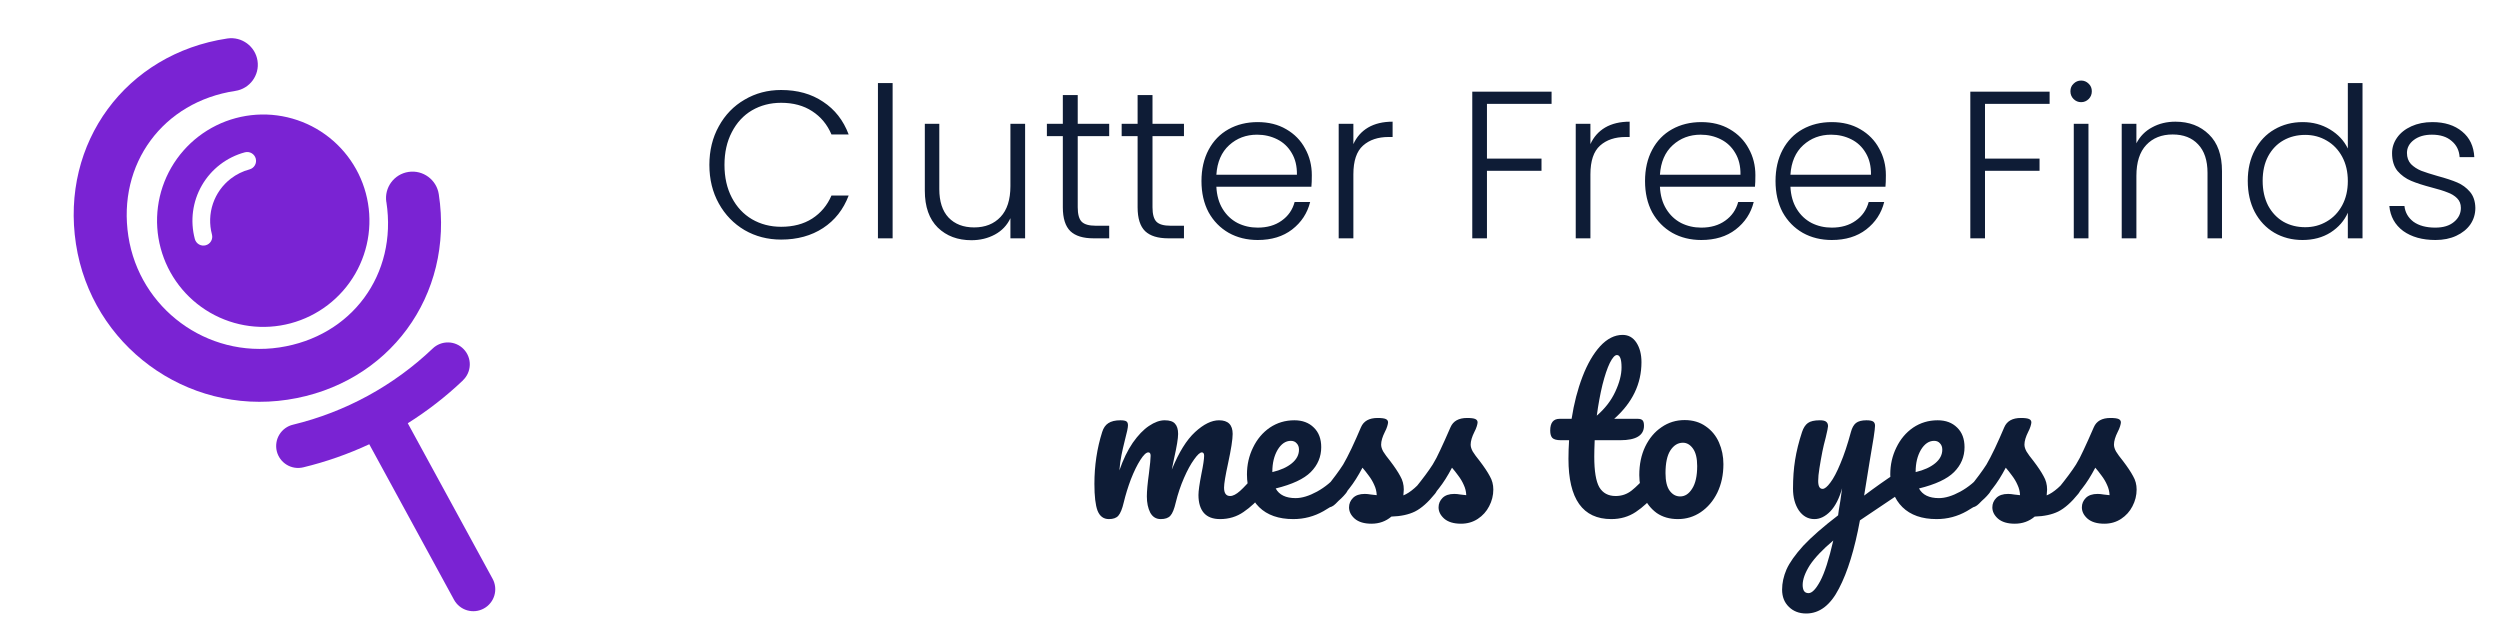
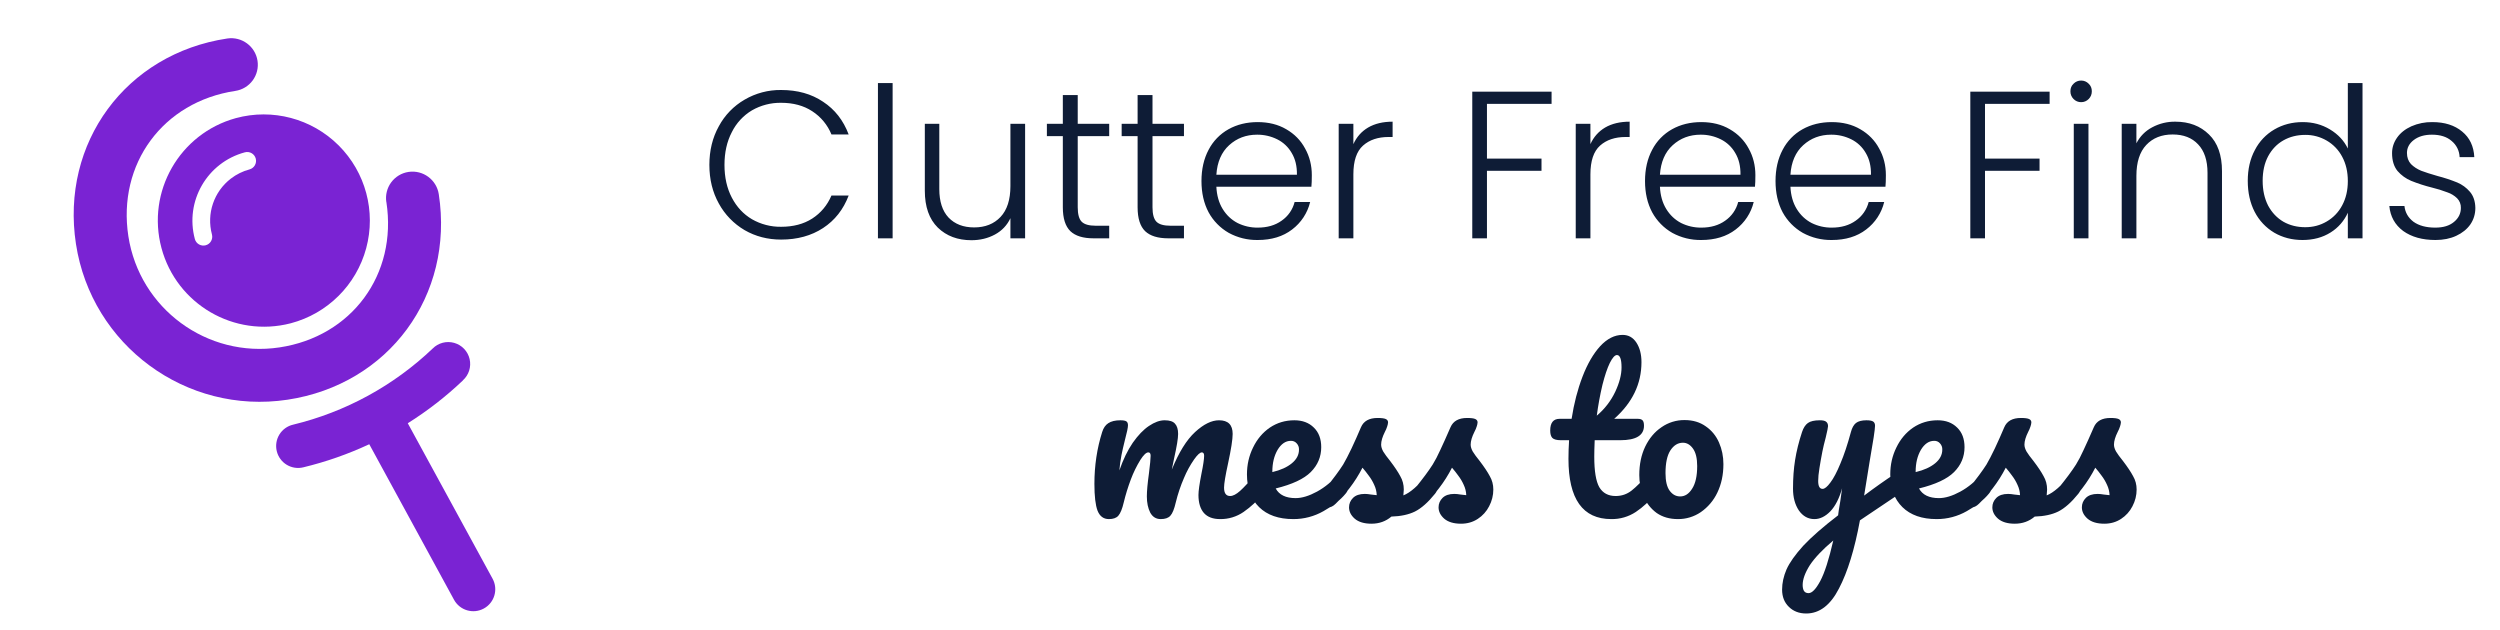
- <svg xmlns="http://www.w3.org/2000/svg" width="143" height="36" viewBox="0 0 143 36" fill="none">
-   <path d="M22.102 11.562C22.737 15.698 20.122 19.25 15.984 19.873C11.845 20.495 7.977 17.648 7.342 13.511C6.707 9.375 9.322 5.822 13.46 5.2C14.288 5.075 14.857 4.302 14.73 3.475C14.603 2.648 13.828 2.077 13 2.202C7.206 3.073 3.456 8.167 4.345 13.959C5.234 19.75 10.649 23.736 16.443 22.864C22.237 21.993 25.987 16.898 25.098 11.107C24.971 10.28 24.196 9.709 23.368 9.834C22.54 9.958 21.971 10.731 22.098 11.559L22.102 11.562Z" fill="#7A23D3" />
-   <path fill-rule="evenodd" clip-rule="evenodd" d="M16.63 18.492C17.4 18.285 18.122 17.929 18.755 17.444C19.388 16.958 19.919 16.352 20.318 15.662C20.717 14.971 20.976 14.208 21.08 13.417C21.184 12.626 21.131 11.822 20.925 11.052C20.719 10.281 20.362 9.559 19.877 8.926C19.391 8.293 18.785 7.762 18.095 7.363C17.404 6.964 16.641 6.706 15.85 6.601C15.059 6.497 14.256 6.55 13.485 6.756C11.929 7.173 10.602 8.192 9.796 9.587C8.991 10.982 8.773 12.64 9.19 14.196C9.607 15.753 10.625 17.079 12.02 17.885C13.415 18.691 15.073 18.909 16.63 18.492ZM13.208 10.214C13.525 9.971 13.886 9.793 14.271 9.69C14.401 9.656 14.511 9.571 14.579 9.454C14.646 9.338 14.664 9.2 14.629 9.07C14.594 8.941 14.509 8.83 14.393 8.763C14.277 8.696 14.139 8.678 14.009 8.712C12.972 8.99 12.087 9.669 11.55 10.599C11.013 11.529 10.867 12.635 11.145 13.672C11.18 13.802 11.265 13.913 11.381 13.98C11.498 14.047 11.636 14.065 11.765 14.03C11.895 13.996 12.006 13.911 12.073 13.794C12.14 13.678 12.158 13.54 12.123 13.41C11.968 12.83 11.988 12.217 12.181 11.648C12.374 11.079 12.732 10.58 13.208 10.214Z" fill="#7A23D3" />
-   <path fill-rule="evenodd" clip-rule="evenodd" d="M26.477 21.755C26.598 21.642 26.695 21.506 26.762 21.355C26.83 21.204 26.867 21.041 26.872 20.876C26.877 20.71 26.849 20.546 26.789 20.391C26.73 20.237 26.641 20.096 26.526 19.976C26.412 19.856 26.276 19.76 26.124 19.693C25.973 19.626 25.81 19.59 25.644 19.587C25.479 19.583 25.314 19.612 25.16 19.673C25.006 19.733 24.866 19.823 24.747 19.938C22.514 22.064 19.761 23.565 16.764 24.291C16.603 24.328 16.451 24.398 16.317 24.494C16.182 24.591 16.069 24.714 15.982 24.855C15.895 24.996 15.837 25.152 15.812 25.316C15.786 25.479 15.792 25.646 15.831 25.807C15.87 25.968 15.941 26.119 16.038 26.253C16.136 26.386 16.259 26.499 16.401 26.585C16.542 26.671 16.699 26.728 16.863 26.753C17.026 26.777 17.193 26.769 17.354 26.73C18.651 26.416 19.913 25.974 21.122 25.411L25.97 34.306C26.049 34.451 26.155 34.578 26.284 34.682C26.412 34.786 26.559 34.863 26.718 34.91C26.876 34.956 27.042 34.971 27.206 34.954C27.37 34.936 27.529 34.886 27.674 34.807C27.819 34.728 27.947 34.622 28.05 34.493C28.154 34.365 28.231 34.217 28.278 34.059C28.324 33.901 28.339 33.735 28.322 33.571C28.304 33.407 28.255 33.248 28.175 33.103L23.325 24.21C24.456 23.499 25.514 22.677 26.482 21.757" fill="#7A23D3" />
-   <path d="M63.428 29.692C63.124 29.692 62.908 29.532 62.78 29.212C62.66 28.892 62.6 28.38 62.6 27.676C62.6 26.636 62.748 25.648 63.044 24.712C63.116 24.48 63.232 24.312 63.392 24.208C63.56 24.096 63.792 24.04 64.088 24.04C64.248 24.04 64.36 24.06 64.424 24.1C64.488 24.14 64.52 24.216 64.52 24.328C64.52 24.456 64.46 24.744 64.34 25.192C64.26 25.512 64.196 25.792 64.148 26.032C64.1 26.264 64.06 26.556 64.028 26.908C64.244 26.284 64.5 25.756 64.796 25.324C65.1 24.892 65.408 24.572 65.72 24.364C66.04 24.148 66.34 24.04 66.62 24.04C66.9 24.04 67.096 24.104 67.208 24.232C67.328 24.36 67.388 24.556 67.388 24.82C67.388 25.076 67.312 25.54 67.16 26.212C67.096 26.5 67.052 26.716 67.028 26.86C67.428 25.876 67.872 25.16 68.36 24.712C68.848 24.264 69.304 24.04 69.728 24.04C70.248 24.04 70.508 24.3 70.508 24.82C70.508 25.132 70.42 25.696 70.244 26.512C70.092 27.208 70.016 27.668 70.016 27.892C70.016 28.212 70.132 28.372 70.364 28.372C70.524 28.372 70.712 28.276 70.928 28.084C71.152 27.884 71.448 27.564 71.816 27.124C71.912 27.012 72.02 26.956 72.14 26.956C72.244 26.956 72.324 27.004 72.38 27.1C72.444 27.196 72.476 27.328 72.476 27.496C72.476 27.816 72.4 28.064 72.248 28.24C71.904 28.664 71.532 29.012 71.132 29.284C70.74 29.556 70.292 29.692 69.788 29.692C69.38 29.692 69.072 29.576 68.864 29.344C68.656 29.104 68.552 28.76 68.552 28.312C68.552 28.088 68.608 27.688 68.72 27.112C68.824 26.608 68.876 26.26 68.876 26.068C68.876 25.94 68.832 25.876 68.744 25.876C68.64 25.876 68.492 26.012 68.3 26.284C68.108 26.548 67.916 26.9 67.724 27.34C67.532 27.78 67.376 28.244 67.256 28.732C67.168 29.116 67.064 29.372 66.944 29.5C66.832 29.628 66.648 29.692 66.392 29.692C66.128 29.692 65.928 29.568 65.792 29.32C65.664 29.064 65.6 28.756 65.6 28.396C65.6 28.092 65.64 27.652 65.72 27.076C65.784 26.564 65.816 26.228 65.816 26.068C65.816 25.94 65.772 25.876 65.684 25.876C65.564 25.876 65.412 26.02 65.228 26.308C65.044 26.596 64.864 26.964 64.688 27.412C64.52 27.86 64.384 28.3 64.28 28.732C64.192 29.108 64.088 29.364 63.968 29.5C63.856 29.628 63.676 29.692 63.428 29.692ZM76.858 26.956C76.962 26.956 77.042 27.004 77.098 27.1C77.162 27.196 77.194 27.328 77.194 27.496C77.194 27.816 77.118 28.064 76.966 28.24C76.67 28.6 76.25 28.932 75.706 29.236C75.17 29.54 74.594 29.692 73.978 29.692C73.138 29.692 72.486 29.464 72.022 29.008C71.558 28.552 71.326 27.928 71.326 27.136C71.326 26.584 71.442 26.072 71.674 25.6C71.906 25.12 72.226 24.74 72.634 24.46C73.05 24.18 73.518 24.04 74.038 24.04C74.502 24.04 74.874 24.18 75.154 24.46C75.434 24.732 75.574 25.104 75.574 25.576C75.574 26.128 75.374 26.604 74.974 27.004C74.582 27.396 73.914 27.708 72.97 27.94C73.17 28.308 73.55 28.492 74.11 28.492C74.47 28.492 74.878 28.368 75.334 28.12C75.798 27.864 76.198 27.532 76.534 27.124C76.63 27.012 76.738 26.956 76.858 26.956ZM73.834 25.216C73.538 25.216 73.286 25.388 73.078 25.732C72.878 26.076 72.778 26.492 72.778 26.98V27.004C73.25 26.892 73.622 26.724 73.894 26.5C74.166 26.276 74.302 26.016 74.302 25.72C74.302 25.568 74.258 25.448 74.17 25.36C74.09 25.264 73.978 25.216 73.834 25.216ZM78.449 29.956C78.033 29.956 77.713 29.86 77.489 29.668C77.273 29.476 77.165 29.26 77.165 29.02C77.165 28.812 77.241 28.632 77.393 28.48C77.545 28.328 77.769 28.252 78.065 28.252C78.169 28.252 78.289 28.264 78.425 28.288C78.569 28.304 78.677 28.316 78.749 28.324C78.741 28.116 78.693 27.92 78.605 27.736C78.525 27.552 78.421 27.376 78.293 27.208C78.165 27.032 78.045 26.88 77.933 26.752C77.685 27.224 77.437 27.616 77.189 27.928C76.949 28.24 76.685 28.536 76.397 28.816C76.253 28.96 76.101 29.032 75.941 29.032C75.813 29.032 75.709 28.988 75.629 28.9C75.549 28.804 75.509 28.688 75.509 28.552C75.509 28.392 75.565 28.244 75.677 28.108L75.833 27.916C76.273 27.372 76.605 26.924 76.829 26.572C76.965 26.34 77.125 26.032 77.309 25.648C77.493 25.256 77.673 24.852 77.849 24.436C78.001 24.084 78.317 23.908 78.797 23.908C79.021 23.908 79.177 23.928 79.265 23.968C79.353 24.008 79.397 24.072 79.397 24.16C79.397 24.208 79.381 24.284 79.349 24.388C79.317 24.492 79.273 24.596 79.217 24.7C79.073 24.988 79.001 25.232 79.001 25.432C79.001 25.552 79.041 25.684 79.121 25.828C79.209 25.972 79.341 26.152 79.517 26.368C79.773 26.704 79.965 26.992 80.093 27.232C80.229 27.464 80.297 27.72 80.297 28C80.297 28.08 80.289 28.192 80.273 28.336C80.665 28.184 81.125 27.78 81.653 27.124C81.749 27.012 81.857 26.956 81.977 26.956C82.081 26.956 82.161 27.004 82.217 27.1C82.281 27.196 82.313 27.328 82.313 27.496C82.313 27.8 82.237 28.048 82.085 28.24C81.685 28.736 81.301 29.076 80.933 29.26C80.573 29.436 80.125 29.532 79.589 29.548C79.269 29.82 78.889 29.956 78.449 29.956ZM83.57 29.956C83.154 29.956 82.834 29.86 82.61 29.668C82.394 29.476 82.286 29.26 82.286 29.02C82.286 28.812 82.362 28.632 82.514 28.48C82.666 28.328 82.89 28.252 83.186 28.252C83.29 28.252 83.41 28.264 83.546 28.288C83.69 28.304 83.798 28.316 83.87 28.324C83.862 28.116 83.814 27.92 83.726 27.736C83.646 27.552 83.542 27.376 83.414 27.208C83.286 27.032 83.166 26.88 83.054 26.752C82.806 27.224 82.558 27.616 82.31 27.928C82.07 28.24 81.806 28.536 81.518 28.816C81.374 28.96 81.222 29.032 81.062 29.032C80.934 29.032 80.83 28.988 80.75 28.9C80.67 28.804 80.63 28.688 80.63 28.552C80.63 28.392 80.686 28.244 80.798 28.108L80.954 27.916C81.394 27.372 81.726 26.924 81.95 26.572C82.094 26.34 82.238 26.064 82.382 25.744C82.534 25.424 82.73 24.988 82.97 24.436C83.122 24.084 83.438 23.908 83.918 23.908C84.142 23.908 84.298 23.928 84.386 23.968C84.474 24.008 84.518 24.072 84.518 24.16C84.518 24.208 84.502 24.284 84.47 24.388C84.438 24.492 84.394 24.596 84.338 24.7C84.194 24.988 84.122 25.232 84.122 25.432C84.122 25.552 84.162 25.684 84.242 25.828C84.33 25.972 84.462 26.152 84.638 26.368C84.894 26.704 85.086 26.992 85.214 27.232C85.35 27.464 85.418 27.72 85.418 28C85.418 28.336 85.338 28.656 85.178 28.96C85.026 29.256 84.81 29.496 84.53 29.68C84.25 29.864 83.93 29.956 83.57 29.956ZM94.588 26.956C94.692 26.956 94.772 27.004 94.828 27.1C94.892 27.196 94.924 27.328 94.924 27.496C94.924 27.816 94.848 28.064 94.696 28.24C94.352 28.664 93.976 29.012 93.568 29.284C93.16 29.556 92.692 29.692 92.164 29.692C90.532 29.692 89.716 28.544 89.716 26.248C89.716 25.896 89.728 25.54 89.752 25.18H89.284C89.044 25.18 88.88 25.136 88.792 25.048C88.712 24.96 88.672 24.82 88.672 24.628C88.672 24.18 88.852 23.956 89.212 23.956H89.896C90.032 23.076 90.24 22.272 90.52 21.544C90.8 20.816 91.136 20.236 91.528 19.804C91.928 19.372 92.356 19.156 92.812 19.156C93.148 19.156 93.412 19.304 93.604 19.6C93.796 19.896 93.892 20.268 93.892 20.716C93.892 21.956 93.372 23.036 92.332 23.956H93.676C93.804 23.956 93.896 23.984 93.952 24.04C94.008 24.096 94.036 24.2 94.036 24.352C94.036 24.904 93.584 25.18 92.68 25.18H91.216C91.2 25.58 91.192 25.892 91.192 26.116C91.192 26.948 91.288 27.532 91.48 27.868C91.68 28.204 91.992 28.372 92.416 28.372C92.76 28.372 93.064 28.268 93.328 28.06C93.592 27.852 93.904 27.54 94.264 27.124C94.36 27.012 94.468 26.956 94.588 26.956ZM92.488 20.308C92.368 20.308 92.232 20.46 92.08 20.764C91.936 21.06 91.796 21.476 91.66 22.012C91.532 22.54 91.424 23.128 91.336 23.776C91.808 23.368 92.16 22.912 92.392 22.408C92.632 21.896 92.752 21.432 92.752 21.016C92.752 20.544 92.664 20.308 92.488 20.308ZM95.975 29.692C95.503 29.692 95.099 29.576 94.763 29.344C94.435 29.104 94.187 28.792 94.019 28.408C93.851 28.024 93.767 27.612 93.767 27.172C93.767 26.564 93.879 26.024 94.103 25.552C94.335 25.072 94.647 24.7 95.039 24.436C95.431 24.164 95.871 24.028 96.359 24.028C96.831 24.028 97.235 24.148 97.571 24.388C97.907 24.62 98.159 24.928 98.327 25.312C98.495 25.696 98.579 26.108 98.579 26.548C98.579 27.156 98.463 27.7 98.231 28.18C97.999 28.652 97.683 29.024 97.283 29.296C96.891 29.56 96.455 29.692 95.975 29.692ZM96.107 28.396C96.379 28.396 96.607 28.248 96.791 27.952C96.983 27.656 97.079 27.224 97.079 26.656C97.079 26.216 96.999 25.884 96.839 25.66C96.679 25.436 96.487 25.324 96.263 25.324C95.975 25.324 95.735 25.472 95.543 25.768C95.359 26.056 95.267 26.488 95.267 27.064C95.267 27.52 95.347 27.856 95.507 28.072C95.667 28.288 95.867 28.396 96.107 28.396ZM108.704 26.98C108.808 26.98 108.888 27.032 108.944 27.136C109.008 27.232 109.04 27.356 109.04 27.508C109.04 27.692 109.012 27.836 108.956 27.94C108.9 28.044 108.812 28.136 108.692 28.216L106.388 29.764C106.084 31.42 105.684 32.72 105.188 33.664C104.7 34.616 104.076 35.092 103.316 35.092C102.908 35.092 102.576 34.964 102.32 34.708C102.064 34.46 101.936 34.132 101.936 33.724C101.936 33.348 102.02 32.964 102.188 32.572C102.364 32.18 102.684 31.728 103.148 31.216C103.62 30.712 104.284 30.132 105.14 29.476L105.176 29.2C105.232 28.904 105.296 28.48 105.368 27.928C105.208 28.504 104.984 28.944 104.696 29.248C104.408 29.544 104.104 29.692 103.784 29.692C103.424 29.692 103.128 29.528 102.896 29.2C102.672 28.864 102.56 28.448 102.56 27.952C102.56 27.352 102.6 26.804 102.68 26.308C102.76 25.804 102.892 25.272 103.076 24.712C103.156 24.472 103.268 24.3 103.412 24.196C103.556 24.092 103.784 24.04 104.096 24.04C104.272 24.04 104.392 24.068 104.456 24.124C104.528 24.18 104.564 24.264 104.564 24.376C104.564 24.44 104.52 24.656 104.432 25.024C104.352 25.32 104.288 25.588 104.24 25.828C104.176 26.156 104.12 26.472 104.072 26.776C104.024 27.072 104 27.316 104 27.508C104 27.812 104.084 27.964 104.252 27.964C104.372 27.964 104.52 27.844 104.696 27.604C104.88 27.364 105.072 27 105.272 26.512C105.48 26.024 105.68 25.424 105.872 24.712C105.936 24.472 106.032 24.3 106.16 24.196C106.296 24.092 106.496 24.04 106.76 24.04C106.944 24.04 107.072 24.064 107.144 24.112C107.216 24.16 107.252 24.24 107.252 24.352C107.252 24.552 107.148 25.24 106.94 26.416L106.628 28.348C107.244 27.884 107.844 27.46 108.428 27.076C108.532 27.012 108.624 26.98 108.704 26.98ZM103.448 33.928C103.648 33.928 103.872 33.696 104.12 33.232C104.368 32.768 104.616 31.996 104.864 30.916C104.248 31.436 103.8 31.908 103.52 32.332C103.248 32.764 103.112 33.14 103.112 33.46C103.112 33.596 103.136 33.708 103.184 33.796C103.24 33.884 103.328 33.928 103.448 33.928ZM113.655 26.956C113.759 26.956 113.839 27.004 113.895 27.1C113.959 27.196 113.991 27.328 113.991 27.496C113.991 27.816 113.915 28.064 113.763 28.24C113.467 28.6 113.047 28.932 112.503 29.236C111.967 29.54 111.391 29.692 110.775 29.692C109.935 29.692 109.283 29.464 108.819 29.008C108.355 28.552 108.123 27.928 108.123 27.136C108.123 26.584 108.239 26.072 108.471 25.6C108.703 25.12 109.023 24.74 109.431 24.46C109.847 24.18 110.315 24.04 110.835 24.04C111.299 24.04 111.671 24.18 111.951 24.46C112.231 24.732 112.371 25.104 112.371 25.576C112.371 26.128 112.171 26.604 111.771 27.004C111.379 27.396 110.711 27.708 109.767 27.94C109.967 28.308 110.347 28.492 110.907 28.492C111.267 28.492 111.675 28.368 112.131 28.12C112.595 27.864 112.995 27.532 113.331 27.124C113.427 27.012 113.535 26.956 113.655 26.956ZM110.631 25.216C110.335 25.216 110.083 25.388 109.875 25.732C109.675 26.076 109.575 26.492 109.575 26.98V27.004C110.047 26.892 110.419 26.724 110.691 26.5C110.963 26.276 111.099 26.016 111.099 25.72C111.099 25.568 111.055 25.448 110.967 25.36C110.887 25.264 110.775 25.216 110.631 25.216ZM115.246 29.956C114.83 29.956 114.51 29.86 114.286 29.668C114.07 29.476 113.962 29.26 113.962 29.02C113.962 28.812 114.038 28.632 114.19 28.48C114.342 28.328 114.566 28.252 114.862 28.252C114.966 28.252 115.086 28.264 115.222 28.288C115.366 28.304 115.474 28.316 115.546 28.324C115.538 28.116 115.49 27.92 115.402 27.736C115.322 27.552 115.218 27.376 115.09 27.208C114.962 27.032 114.842 26.88 114.73 26.752C114.482 27.224 114.234 27.616 113.986 27.928C113.746 28.24 113.482 28.536 113.194 28.816C113.05 28.96 112.898 29.032 112.738 29.032C112.61 29.032 112.506 28.988 112.425 28.9C112.345 28.804 112.305 28.688 112.305 28.552C112.305 28.392 112.361 28.244 112.474 28.108L112.63 27.916C113.07 27.372 113.402 26.924 113.626 26.572C113.762 26.34 113.922 26.032 114.106 25.648C114.29 25.256 114.47 24.852 114.646 24.436C114.798 24.084 115.114 23.908 115.594 23.908C115.818 23.908 115.974 23.928 116.062 23.968C116.15 24.008 116.194 24.072 116.194 24.16C116.194 24.208 116.178 24.284 116.146 24.388C116.114 24.492 116.07 24.596 116.014 24.7C115.87 24.988 115.798 25.232 115.798 25.432C115.798 25.552 115.838 25.684 115.918 25.828C116.006 25.972 116.138 26.152 116.314 26.368C116.57 26.704 116.762 26.992 116.89 27.232C117.026 27.464 117.094 27.72 117.094 28C117.094 28.08 117.086 28.192 117.07 28.336C117.462 28.184 117.922 27.78 118.45 27.124C118.546 27.012 118.654 26.956 118.773 26.956C118.878 26.956 118.958 27.004 119.014 27.1C119.078 27.196 119.11 27.328 119.11 27.496C119.11 27.8 119.034 28.048 118.882 28.24C118.482 28.736 118.098 29.076 117.73 29.26C117.37 29.436 116.922 29.532 116.386 29.548C116.066 29.82 115.686 29.956 115.246 29.956ZM120.367 29.956C119.951 29.956 119.631 29.86 119.407 29.668C119.191 29.476 119.083 29.26 119.083 29.02C119.083 28.812 119.159 28.632 119.311 28.48C119.463 28.328 119.687 28.252 119.983 28.252C120.087 28.252 120.207 28.264 120.343 28.288C120.487 28.304 120.595 28.316 120.667 28.324C120.659 28.116 120.611 27.92 120.523 27.736C120.443 27.552 120.339 27.376 120.211 27.208C120.083 27.032 119.963 26.88 119.851 26.752C119.603 27.224 119.355 27.616 119.107 27.928C118.867 28.24 118.603 28.536 118.315 28.816C118.171 28.96 118.019 29.032 117.859 29.032C117.731 29.032 117.627 28.988 117.547 28.9C117.467 28.804 117.427 28.688 117.427 28.552C117.427 28.392 117.483 28.244 117.595 28.108L117.751 27.916C118.191 27.372 118.523 26.924 118.747 26.572C118.891 26.34 119.035 26.064 119.179 25.744C119.331 25.424 119.527 24.988 119.767 24.436C119.919 24.084 120.235 23.908 120.715 23.908C120.939 23.908 121.095 23.928 121.183 23.968C121.271 24.008 121.315 24.072 121.315 24.16C121.315 24.208 121.299 24.284 121.267 24.388C121.235 24.492 121.191 24.596 121.135 24.7C120.991 24.988 120.919 25.232 120.919 25.432C120.919 25.552 120.959 25.684 121.039 25.828C121.127 25.972 121.259 26.152 121.435 26.368C121.691 26.704 121.883 26.992 122.011 27.232C122.147 27.464 122.215 27.72 122.215 28C122.215 28.336 122.135 28.656 121.975 28.96C121.823 29.256 121.607 29.496 121.327 29.68C121.047 29.864 120.727 29.956 120.367 29.956Z" fill="#0E1C36" />
-   <path d="M40.576 9.432C40.576 8.608 40.756 7.872 41.116 7.224C41.476 6.568 41.968 6.06 42.592 5.7C43.216 5.332 43.912 5.148 44.68 5.148C45.616 5.148 46.416 5.372 47.08 5.82C47.752 6.26 48.24 6.884 48.544 7.692H47.56C47.32 7.124 46.952 6.68 46.456 6.36C45.968 6.04 45.376 5.88 44.68 5.88C44.064 5.88 43.508 6.024 43.012 6.312C42.524 6.6 42.14 7.016 41.86 7.56C41.58 8.096 41.44 8.72 41.44 9.432C41.44 10.144 41.58 10.768 41.86 11.304C42.14 11.84 42.524 12.252 43.012 12.54C43.508 12.828 44.064 12.972 44.68 12.972C45.376 12.972 45.968 12.816 46.456 12.504C46.952 12.184 47.32 11.744 47.56 11.184H48.544C48.24 11.984 47.752 12.604 47.08 13.044C46.408 13.484 45.608 13.704 44.68 13.704C43.912 13.704 43.216 13.524 42.592 13.164C41.968 12.796 41.476 12.288 41.116 11.64C40.756 10.992 40.576 10.256 40.576 9.432ZM51.058 4.752V13.632H50.218V4.752H51.058ZM58.636 7.08V13.632H57.796V12.48C57.604 12.888 57.308 13.2 56.908 13.416C56.508 13.632 56.06 13.74 55.564 13.74C54.78 13.74 54.14 13.5 53.644 13.02C53.148 12.532 52.9 11.828 52.9 10.908V7.08H53.728V10.812C53.728 11.524 53.904 12.068 54.256 12.444C54.616 12.82 55.104 13.008 55.72 13.008C56.352 13.008 56.856 12.808 57.232 12.408C57.608 12.008 57.796 11.42 57.796 10.644V7.08H58.636ZM61.646 7.788V11.856C61.646 12.256 61.722 12.532 61.874 12.684C62.026 12.836 62.294 12.912 62.678 12.912H63.446V13.632H62.546C61.954 13.632 61.514 13.496 61.226 13.224C60.938 12.944 60.794 12.488 60.794 11.856V7.788H59.882V7.08H60.794V5.436H61.646V7.08H63.446V7.788H61.646ZM65.923 7.788V11.856C65.923 12.256 65.999 12.532 66.151 12.684C66.303 12.836 66.571 12.912 66.955 12.912H67.723V13.632H66.823C66.231 13.632 65.791 13.496 65.503 13.224C65.215 12.944 65.071 12.488 65.071 11.856V7.788H64.159V7.08H65.071V5.436H65.923V7.08H67.723V7.788H65.923ZM75.036 10.02C75.036 10.308 75.028 10.528 75.012 10.68H69.576C69.6 11.176 69.72 11.6 69.936 11.952C70.152 12.304 70.436 12.572 70.788 12.756C71.14 12.932 71.524 13.02 71.94 13.02C72.484 13.02 72.94 12.888 73.308 12.624C73.684 12.36 73.932 12.004 74.052 11.556H74.94C74.78 12.196 74.436 12.72 73.908 13.128C73.388 13.528 72.732 13.728 71.94 13.728C71.324 13.728 70.772 13.592 70.284 13.32C69.796 13.04 69.412 12.648 69.132 12.144C68.86 11.632 68.724 11.036 68.724 10.356C68.724 9.676 68.86 9.08 69.132 8.568C69.404 8.056 69.784 7.664 70.272 7.392C70.76 7.12 71.316 6.984 71.94 6.984C72.564 6.984 73.108 7.12 73.572 7.392C74.044 7.664 74.404 8.032 74.652 8.496C74.908 8.952 75.036 9.46 75.036 10.02ZM74.184 9.996C74.192 9.508 74.092 9.092 73.884 8.748C73.684 8.404 73.408 8.144 73.056 7.968C72.704 7.792 72.32 7.704 71.904 7.704C71.28 7.704 70.748 7.904 70.308 8.304C69.868 8.704 69.624 9.268 69.576 9.996H74.184ZM77.413 8.244C77.597 7.836 77.877 7.52 78.253 7.296C78.637 7.072 79.105 6.96 79.657 6.96V7.836H79.429C78.821 7.836 78.333 8 77.965 8.328C77.597 8.656 77.413 9.204 77.413 9.972V13.632H76.573V7.08H77.413V8.244ZM88.75 5.244V5.94H85.054V9.072H88.174V9.768H85.054V13.632H84.214V5.244H88.75ZM90.972 8.244C91.156 7.836 91.436 7.52 91.812 7.296C92.196 7.072 92.664 6.96 93.216 6.96V7.836H92.988C92.38 7.836 91.892 8 91.524 8.328C91.156 8.656 90.972 9.204 90.972 9.972V13.632H90.132V7.08H90.972V8.244ZM100.408 10.02C100.408 10.308 100.4 10.528 100.384 10.68H94.948C94.972 11.176 95.091 11.6 95.308 11.952C95.523 12.304 95.808 12.572 96.159 12.756C96.511 12.932 96.895 13.02 97.311 13.02C97.856 13.02 98.311 12.888 98.68 12.624C99.055 12.36 99.303 12.004 99.424 11.556H100.312C100.152 12.196 99.808 12.72 99.279 13.128C98.76 13.528 98.103 13.728 97.311 13.728C96.695 13.728 96.144 13.592 95.656 13.32C95.168 13.04 94.784 12.648 94.504 12.144C94.231 11.632 94.096 11.036 94.096 10.356C94.096 9.676 94.231 9.08 94.504 8.568C94.775 8.056 95.156 7.664 95.644 7.392C96.132 7.12 96.688 6.984 97.311 6.984C97.936 6.984 98.48 7.12 98.944 7.392C99.415 7.664 99.775 8.032 100.024 8.496C100.28 8.952 100.408 9.46 100.408 10.02ZM99.555 9.996C99.564 9.508 99.463 9.092 99.255 8.748C99.055 8.404 98.779 8.144 98.427 7.968C98.076 7.792 97.692 7.704 97.275 7.704C96.651 7.704 96.12 7.904 95.68 8.304C95.24 8.704 94.996 9.268 94.948 9.996H99.555ZM107.872 10.02C107.872 10.308 107.864 10.528 107.848 10.68H102.412C102.436 11.176 102.556 11.6 102.772 11.952C102.988 12.304 103.272 12.572 103.624 12.756C103.976 12.932 104.36 13.02 104.776 13.02C105.32 13.02 105.776 12.888 106.144 12.624C106.52 12.36 106.768 12.004 106.888 11.556H107.776C107.616 12.196 107.272 12.72 106.744 13.128C106.224 13.528 105.568 13.728 104.776 13.728C104.16 13.728 103.608 13.592 103.12 13.32C102.632 13.04 102.248 12.648 101.968 12.144C101.696 11.632 101.56 11.036 101.56 10.356C101.56 9.676 101.696 9.08 101.968 8.568C102.24 8.056 102.62 7.664 103.108 7.392C103.596 7.12 104.152 6.984 104.776 6.984C105.4 6.984 105.944 7.12 106.408 7.392C106.88 7.664 107.24 8.032 107.488 8.496C107.744 8.952 107.872 9.46 107.872 10.02ZM107.02 9.996C107.028 9.508 106.928 9.092 106.72 8.748C106.52 8.404 106.244 8.144 105.892 7.968C105.54 7.792 105.156 7.704 104.74 7.704C104.116 7.704 103.584 7.904 103.144 8.304C102.704 8.704 102.46 9.268 102.412 9.996H107.02ZM117.238 5.244V5.94H113.542V9.072H116.662V9.768H113.542V13.632H112.702V5.244H117.238ZM119.04 5.844C118.872 5.844 118.728 5.784 118.608 5.664C118.488 5.544 118.428 5.396 118.428 5.22C118.428 5.044 118.488 4.9 118.608 4.788C118.728 4.668 118.872 4.608 119.04 4.608C119.208 4.608 119.352 4.668 119.472 4.788C119.592 4.9 119.652 5.044 119.652 5.22C119.652 5.396 119.592 5.544 119.472 5.664C119.352 5.784 119.208 5.844 119.04 5.844ZM119.46 7.08V13.632H118.62V7.08H119.46ZM124.434 6.96C125.218 6.96 125.858 7.204 126.354 7.692C126.85 8.172 127.098 8.872 127.098 9.792V13.632H126.27V9.888C126.27 9.176 126.09 8.632 125.73 8.256C125.378 7.88 124.894 7.692 124.278 7.692C123.646 7.692 123.142 7.892 122.766 8.292C122.39 8.692 122.202 9.28 122.202 10.056V13.632H121.362V7.08H122.202V8.196C122.41 7.796 122.71 7.492 123.102 7.284C123.494 7.068 123.938 6.96 124.434 6.96ZM128.572 10.344C128.572 9.672 128.708 9.084 128.98 8.58C129.252 8.068 129.624 7.676 130.096 7.404C130.576 7.124 131.116 6.984 131.716 6.984C132.292 6.984 132.812 7.124 133.276 7.404C133.74 7.684 134.08 8.048 134.296 8.496V4.752H135.136V13.632H134.296V12.168C134.096 12.624 133.768 13 133.312 13.296C132.856 13.584 132.32 13.728 131.704 13.728C131.104 13.728 130.564 13.588 130.084 13.308C129.612 13.028 129.24 12.632 128.968 12.12C128.704 11.608 128.572 11.016 128.572 10.344ZM134.296 10.356C134.296 9.828 134.188 9.364 133.972 8.964C133.756 8.564 133.46 8.256 133.084 8.04C132.716 7.824 132.308 7.716 131.86 7.716C131.396 7.716 130.98 7.82 130.612 8.028C130.244 8.236 129.952 8.54 129.736 8.94C129.528 9.332 129.424 9.8 129.424 10.344C129.424 10.88 129.528 11.352 129.736 11.76C129.952 12.16 130.244 12.468 130.612 12.684C130.98 12.892 131.396 12.996 131.86 12.996C132.308 12.996 132.716 12.888 133.084 12.672C133.46 12.456 133.756 12.148 133.972 11.748C134.188 11.348 134.296 10.884 134.296 10.356ZM139.31 13.728C138.558 13.728 137.942 13.556 137.462 13.212C136.99 12.86 136.726 12.384 136.67 11.784H137.534C137.574 12.152 137.746 12.452 138.05 12.684C138.362 12.908 138.778 13.02 139.298 13.02C139.754 13.02 140.11 12.912 140.366 12.696C140.63 12.48 140.762 12.212 140.762 11.892C140.762 11.668 140.69 11.484 140.546 11.34C140.402 11.196 140.218 11.084 139.994 11.004C139.778 10.916 139.482 10.824 139.106 10.728C138.618 10.6 138.222 10.472 137.918 10.344C137.614 10.216 137.354 10.028 137.138 9.78C136.93 9.524 136.826 9.184 136.826 8.76C136.826 8.44 136.922 8.144 137.114 7.872C137.306 7.6 137.578 7.384 137.93 7.224C138.282 7.064 138.682 6.984 139.13 6.984C139.834 6.984 140.402 7.164 140.834 7.524C141.266 7.876 141.498 8.364 141.53 8.988H140.69C140.666 8.604 140.514 8.296 140.234 8.064C139.962 7.824 139.586 7.704 139.106 7.704C138.682 7.704 138.338 7.804 138.074 8.004C137.81 8.204 137.678 8.452 137.678 8.748C137.678 9.004 137.754 9.216 137.906 9.384C138.066 9.544 138.262 9.672 138.494 9.768C138.726 9.856 139.038 9.956 139.43 10.068C139.902 10.196 140.278 10.32 140.558 10.44C140.838 10.56 141.078 10.736 141.278 10.968C141.478 11.2 141.582 11.508 141.59 11.892C141.59 12.244 141.494 12.56 141.302 12.84C141.11 13.112 140.842 13.328 140.498 13.488C140.154 13.648 139.758 13.728 139.31 13.728Z" fill="#0E1C36" />
+ <svg xmlns="http://www.w3.org/2000/svg" width="143" height="36" fill="none">
+   <path d="M22.102 11.562c.635 4.136-1.98 7.688-6.118 8.31a7.603 7.603 0 0 1-8.642-6.36c-.635-4.137 1.98-7.69 6.118-8.312a1.512 1.512 0 0 0 1.27-1.725A1.523 1.523 0 0 0 13 2.202c-5.794.871-9.544 5.965-8.655 11.756.89 5.792 6.304 9.778 12.098 8.906 5.794-.871 9.544-5.966 8.655-11.757a1.523 1.523 0 0 0-1.73-1.273 1.512 1.512 0 0 0-1.27 1.725l.004.003Z" fill="#7A23D3" />
+   <path fill-rule="evenodd" clip-rule="evenodd" d="M16.63 18.492a6.074 6.074 0 1 0-3.144-11.734 6.074 6.074 0 0 0 3.143 11.734Zm-3.422-8.278c.317-.243.678-.42 1.063-.524a.506.506 0 1 0-.262-.978 4.05 4.05 0 0 0-2.864 4.96.506.506 0 0 0 .978-.262 3.037 3.037 0 0 1 1.085-3.196Zm13.269 11.541a1.255 1.255 0 1 0-1.73-1.817 17.566 17.566 0 0 1-7.983 4.353 1.252 1.252 0 0 0-.933 1.516 1.255 1.255 0 0 0 1.523.923 20.08 20.08 0 0 0 3.768-1.32l4.848 8.896a1.256 1.256 0 1 0 2.206-1.203l-4.851-8.893a20.069 20.069 0 0 0 3.157-2.453" fill="#7A23D3" />
+   <path d="M63.428 29.692c-.304 0-.52-.16-.648-.48-.12-.32-.18-.832-.18-1.536 0-1.04.148-2.028.444-2.964.072-.232.188-.4.348-.504.168-.112.4-.168.696-.168.16 0 .272.02.336.06.064.04.096.116.096.228 0 .128-.06.416-.18.864-.08.32-.144.6-.192.84a8.035 8.035 0 0 0-.12.876c.216-.624.472-1.152.768-1.584.304-.432.612-.752.924-.96.32-.216.62-.324.9-.324s.476.064.588.192c.12.128.18.324.18.588 0 .256-.076.72-.228 1.392a13.55 13.55 0 0 0-.132.648c.4-.984.844-1.7 1.332-2.148.488-.448.944-.672 1.368-.672.52 0 .78.26.78.78 0 .312-.088.876-.264 1.692-.152.696-.228 1.156-.228 1.38 0 .32.116.48.348.48.16 0 .348-.096.564-.288.224-.2.52-.52.888-.96.096-.112.204-.168.324-.168.104 0 .184.048.24.144a.707.707 0 0 1 .096.396c0 .32-.076.568-.228.744a5.239 5.239 0 0 1-1.116 1.044 2.3 2.3 0 0 1-1.344.408c-.408 0-.716-.116-.924-.348-.208-.24-.312-.584-.312-1.032 0-.224.056-.624.168-1.2.104-.504.156-.852.156-1.044 0-.128-.044-.192-.132-.192-.104 0-.252.136-.444.408a5.686 5.686 0 0 0-.576 1.056 8.62 8.62 0 0 0-.468 1.392c-.088.384-.192.64-.312.768-.112.128-.296.192-.552.192-.264 0-.464-.124-.6-.372-.128-.256-.192-.564-.192-.924 0-.304.04-.744.12-1.32.064-.512.096-.848.096-1.008 0-.128-.044-.192-.132-.192-.12 0-.272.144-.456.432a6.465 6.465 0 0 0-.54 1.104c-.168.448-.304.888-.408 1.32-.088.376-.192.632-.312.768-.112.128-.292.192-.54.192Zm13.43-2.736c.104 0 .184.048.24.144a.707.707 0 0 1 .096.396c0 .32-.076.568-.228.744-.296.36-.716.692-1.26.996a3.446 3.446 0 0 1-1.728.456c-.84 0-1.492-.228-1.956-.684-.464-.456-.696-1.08-.696-1.872 0-.552.116-1.064.348-1.536.232-.48.552-.86.96-1.14.416-.28.884-.42 1.404-.42.464 0 .836.14 1.116.42.28.272.42.644.42 1.116 0 .552-.2 1.028-.6 1.428-.392.392-1.06.704-2.004.936.2.368.58.552 1.14.552.36 0 .768-.124 1.224-.372a4.117 4.117 0 0 0 1.2-.996c.096-.112.204-.168.324-.168Zm-3.024-1.74c-.296 0-.548.172-.756.516-.2.344-.3.76-.3 1.248v.024c.472-.112.844-.28 1.116-.504.272-.224.408-.484.408-.78a.486.486 0 0 0-.132-.36.413.413 0 0 0-.336-.144Zm4.615 4.74c-.416 0-.736-.096-.96-.288-.216-.192-.324-.408-.324-.648 0-.208.076-.388.228-.54.152-.152.376-.228.672-.228.104 0 .224.012.36.036l.324.036a1.48 1.48 0 0 0-.144-.588 2.544 2.544 0 0 0-.312-.528 6.526 6.526 0 0 0-.36-.456 7.522 7.522 0 0 1-.744 1.176c-.24.312-.504.608-.792.888-.144.144-.296.216-.456.216a.402.402 0 0 1-.312-.132.526.526 0 0 1-.12-.348c0-.16.056-.308.168-.444l.156-.192c.44-.544.772-.992.996-1.344.136-.232.296-.54.48-.924.184-.392.364-.796.54-1.212.152-.352.468-.528.948-.528.224 0 .38.02.468.06.088.04.132.104.132.192a.883.883 0 0 1-.048.228 1.734 1.734 0 0 1-.132.312c-.144.288-.216.532-.216.732 0 .12.04.252.12.396.088.144.22.324.396.54.256.336.448.624.576.864.136.232.204.488.204.768 0 .08-.008.192-.024.336.392-.152.852-.556 1.38-1.212.096-.112.204-.168.324-.168.104 0 .184.048.24.144a.707.707 0 0 1 .096.396c0 .304-.076.552-.228.744-.4.496-.784.836-1.152 1.02-.36.176-.808.272-1.344.288-.32.272-.7.408-1.14.408Zm5.12 0c-.415 0-.735-.096-.96-.288-.215-.192-.323-.408-.323-.648 0-.208.076-.388.228-.54.152-.152.376-.228.672-.228.104 0 .224.012.36.036l.324.036a1.48 1.48 0 0 0-.144-.588 2.544 2.544 0 0 0-.312-.528 6.526 6.526 0 0 0-.36-.456 7.522 7.522 0 0 1-.744 1.176c-.24.312-.504.608-.792.888-.144.144-.296.216-.456.216a.402.402 0 0 1-.312-.132.526.526 0 0 1-.12-.348c0-.16.056-.308.168-.444l.156-.192c.44-.544.772-.992.996-1.344.144-.232.288-.508.432-.828.152-.32.348-.756.588-1.308.152-.352.468-.528.948-.528.224 0 .38.02.468.06.088.04.132.104.132.192a.883.883 0 0 1-.048.228 1.734 1.734 0 0 1-.132.312c-.144.288-.216.532-.216.732 0 .12.04.252.12.396.088.144.22.324.396.54.256.336.448.624.576.864.136.232.204.488.204.768 0 .336-.08.656-.24.96a1.871 1.871 0 0 1-.648.72c-.28.184-.6.276-.96.276Zm11.02-3c.103 0 .183.048.24.144a.707.707 0 0 1 .095.396c0 .32-.076.568-.228.744-.344.424-.72.772-1.128 1.044a2.472 2.472 0 0 1-1.404.408c-1.632 0-2.448-1.148-2.448-3.444 0-.352.012-.708.036-1.068h-.468c-.24 0-.404-.044-.492-.132-.08-.088-.12-.228-.12-.42 0-.448.18-.672.54-.672h.684c.136-.88.344-1.684.624-2.412s.616-1.308 1.008-1.74c.4-.432.828-.648 1.284-.648.336 0 .6.148.792.444.192.296.288.668.288 1.116 0 1.24-.52 2.32-1.56 3.24h1.344c.128 0 .22.028.276.084.056.056.084.16.084.312 0 .552-.452.828-1.356.828h-1.464c-.016.4-.024.712-.024.936 0 .832.096 1.416.288 1.752.2.336.512.504.936.504.344 0 .648-.104.912-.312.264-.208.576-.52.936-.936.096-.112.204-.168.324-.168Zm-2.1-6.648c-.12 0-.257.152-.409.456-.144.296-.284.712-.42 1.248a17.545 17.545 0 0 0-.324 1.764 4.047 4.047 0 0 0 1.056-1.368c.24-.512.36-.976.36-1.392 0-.472-.088-.708-.264-.708Zm3.486 9.384c-.472 0-.876-.116-1.212-.348a2.258 2.258 0 0 1-.744-.936 3.05 3.05 0 0 1-.252-1.236c0-.608.112-1.148.336-1.62.232-.48.544-.852.936-1.116a2.262 2.262 0 0 1 1.32-.408c.472 0 .876.12 1.212.36.336.232.588.54.756.924.168.384.252.796.252 1.236 0 .608-.116 1.152-.348 1.632a2.822 2.822 0 0 1-.948 1.116 2.29 2.29 0 0 1-1.308.396Zm.132-1.296c.272 0 .5-.148.684-.444.192-.296.288-.728.288-1.296 0-.44-.08-.772-.24-.996-.16-.224-.352-.336-.576-.336-.288 0-.528.148-.72.444-.184.288-.276.72-.276 1.296 0 .456.08.792.24 1.008.16.216.36.324.6.324Zm12.597-1.416c.104 0 .184.052.24.156.064.096.096.22.096.372a.92.92 0 0 1-.084.432.783.783 0 0 1-.264.276l-2.304 1.548c-.304 1.656-.704 2.956-1.2 3.9-.488.952-1.112 1.428-1.872 1.428-.408 0-.74-.128-.996-.384-.256-.248-.384-.576-.384-.984 0-.376.084-.76.252-1.152.176-.392.496-.844.96-1.356.472-.504 1.136-1.084 1.992-1.74l.036-.276c.056-.296.12-.72.192-1.272-.16.576-.384 1.016-.672 1.32-.288.296-.592.444-.912.444-.36 0-.656-.164-.888-.492-.224-.336-.336-.752-.336-1.248 0-.6.04-1.148.12-1.644.08-.504.212-1.036.396-1.596.08-.24.192-.412.336-.516.144-.104.372-.156.684-.156.176 0 .296.028.36.084.072.056.108.14.108.252 0 .064-.044.28-.132.648-.08.296-.144.564-.192.804-.064.328-.12.644-.168.948-.048.296-.072.54-.072.732 0 .304.084.456.252.456.12 0 .268-.12.444-.36.184-.24.376-.604.576-1.092.208-.488.408-1.088.6-1.8.064-.24.16-.412.288-.516.136-.104.336-.156.6-.156.184 0 .312.024.384.072.072.048.108.128.108.24 0 .2-.104.888-.312 2.064l-.312 1.932a34.54 34.54 0 0 1 1.8-1.272.545.545 0 0 1 .276-.096Zm-5.256 6.948c.2 0 .424-.232.672-.696.248-.464.496-1.236.744-2.316-.616.52-1.064.992-1.344 1.416-.272.432-.408.808-.408 1.128 0 .136.024.248.072.336.056.088.144.132.264.132Zm10.207-6.972c.104 0 .184.048.24.144a.707.707 0 0 1 .096.396c0 .32-.076.568-.228.744-.296.36-.716.692-1.26.996a3.446 3.446 0 0 1-1.728.456c-.84 0-1.492-.228-1.956-.684-.464-.456-.696-1.08-.696-1.872 0-.552.116-1.064.348-1.536.232-.48.552-.86.96-1.14.416-.28.884-.42 1.404-.42.464 0 .836.14 1.116.42.28.272.42.644.42 1.116 0 .552-.2 1.028-.6 1.428-.392.392-1.06.704-2.004.936.2.368.58.552 1.14.552.36 0 .768-.124 1.224-.372a4.117 4.117 0 0 0 1.2-.996c.096-.112.204-.168.324-.168Zm-3.024-1.74c-.296 0-.548.172-.756.516-.2.344-.3.76-.3 1.248v.024c.472-.112.844-.28 1.116-.504.272-.224.408-.484.408-.78a.486.486 0 0 0-.132-.36.413.413 0 0 0-.336-.144Zm4.615 4.74c-.416 0-.736-.096-.96-.288-.216-.192-.324-.408-.324-.648 0-.208.076-.388.228-.54.152-.152.376-.228.672-.228.104 0 .224.012.36.036l.324.036a1.48 1.48 0 0 0-.144-.588 2.544 2.544 0 0 0-.312-.528 6.526 6.526 0 0 0-.36-.456 7.522 7.522 0 0 1-.744 1.176c-.24.312-.504.608-.792.888-.144.144-.296.216-.456.216a.406.406 0 0 1-.313-.132.526.526 0 0 1-.12-.348.68.68 0 0 1 .169-.444l.156-.192c.44-.544.772-.992.996-1.344.136-.232.296-.54.48-.924.184-.392.364-.796.54-1.212.152-.352.468-.528.948-.528.224 0 .38.02.468.06.088.04.132.104.132.192a.883.883 0 0 1-.048.228 1.734 1.734 0 0 1-.132.312c-.144.288-.216.532-.216.732 0 .12.04.252.12.396.088.144.22.324.396.54.256.336.448.624.576.864.136.232.204.488.204.768 0 .08-.008.192-.024.336.392-.152.852-.556 1.38-1.212.096-.112.204-.168.323-.168.105 0 .185.048.241.144a.707.707 0 0 1 .096.396c0 .304-.076.552-.228.744-.4.496-.784.836-1.152 1.02-.36.176-.808.272-1.344.288-.32.272-.7.408-1.14.408Zm5.121 0c-.416 0-.736-.096-.96-.288-.216-.192-.324-.408-.324-.648 0-.208.076-.388.228-.54.152-.152.376-.228.672-.228.104 0 .224.012.36.036l.324.036a1.48 1.48 0 0 0-.144-.588 2.544 2.544 0 0 0-.312-.528 6.526 6.526 0 0 0-.36-.456 7.522 7.522 0 0 1-.744 1.176c-.24.312-.504.608-.792.888-.144.144-.296.216-.456.216a.402.402 0 0 1-.312-.132.526.526 0 0 1-.12-.348c0-.16.056-.308.168-.444l.156-.192c.44-.544.772-.992.996-1.344.144-.232.288-.508.432-.828.152-.32.348-.756.588-1.308.152-.352.468-.528.948-.528.224 0 .38.02.468.06.088.04.132.104.132.192a.883.883 0 0 1-.048.228 1.734 1.734 0 0 1-.132.312c-.144.288-.216.532-.216.732 0 .12.04.252.12.396.088.144.22.324.396.54.256.336.448.624.576.864.136.232.204.488.204.768 0 .336-.08.656-.24.96a1.871 1.871 0 0 1-.648.72c-.28.184-.6.276-.96.276ZM40.576 9.432c0-.824.18-1.56.54-2.208A3.867 3.867 0 0 1 42.592 5.7a4.033 4.033 0 0 1 2.088-.552c.936 0 1.736.224 2.4.672.672.44 1.16 1.064 1.464 1.872h-.984a2.874 2.874 0 0 0-1.104-1.332c-.488-.32-1.08-.48-1.776-.48a3.26 3.26 0 0 0-1.668.432A3.005 3.005 0 0 0 41.86 7.56c-.28.536-.42 1.16-.42 1.872 0 .712.14 1.336.42 1.872.28.536.664.948 1.152 1.236a3.26 3.26 0 0 0 1.668.432c.696 0 1.288-.156 1.776-.468.496-.32.864-.76 1.104-1.32h.984c-.304.8-.792 1.42-1.464 1.86-.672.44-1.472.66-2.4.66-.768 0-1.464-.18-2.088-.54a3.975 3.975 0 0 1-1.476-1.524c-.36-.648-.54-1.384-.54-2.208Zm10.482-4.68v8.88h-.84v-8.88h.84Zm7.578 2.328v6.552h-.84V12.48c-.192.408-.488.72-.888.936-.4.216-.848.324-1.344.324-.784 0-1.424-.24-1.92-.72-.496-.488-.744-1.192-.744-2.112V7.08h.828v3.732c0 .712.176 1.256.528 1.632.36.376.848.564 1.464.564.632 0 1.136-.2 1.512-.6.376-.4.564-.988.564-1.764V7.08h.84Zm3.01.708v4.068c0 .4.076.676.228.828.152.152.42.228.804.228h.768v.72h-.9c-.592 0-1.032-.136-1.32-.408-.288-.28-.432-.736-.432-1.368V7.788h-.912V7.08h.912V5.436h.852V7.08h1.8v.708h-1.8Zm4.277 0v4.068c0 .4.076.676.228.828.152.152.42.228.804.228h.768v.72h-.9c-.592 0-1.032-.136-1.32-.408-.288-.28-.432-.736-.432-1.368V7.788h-.912V7.08h.912V5.436h.852V7.08h1.8v.708h-1.8Zm9.113 2.232c0 .288-.008.508-.024.66h-5.436c.024.496.144.92.36 1.272s.5.62.852.804a2.54 2.54 0 0 0 1.152.264c.544 0 1-.132 1.368-.396a1.85 1.85 0 0 0 .744-1.068h.888a2.792 2.792 0 0 1-1.032 1.572c-.52.4-1.176.6-1.968.6a3.343 3.343 0 0 1-1.656-.408 3.016 3.016 0 0 1-1.152-1.176c-.272-.512-.408-1.108-.408-1.788 0-.68.136-1.276.408-1.788a2.836 2.836 0 0 1 1.14-1.176c.488-.272 1.044-.408 1.668-.408.624 0 1.168.136 1.632.408.472.272.832.64 1.08 1.104.256.456.384.964.384 1.524Zm-.852-.024c.008-.488-.092-.904-.3-1.248a1.947 1.947 0 0 0-.828-.78 2.54 2.54 0 0 0-1.152-.264c-.624 0-1.156.2-1.596.6-.44.4-.684.964-.732 1.692h4.608Zm3.23-1.752c.183-.408.463-.724.84-.948.383-.224.851-.336 1.403-.336v.876h-.228c-.608 0-1.096.164-1.464.492-.368.328-.552.876-.552 1.644v3.66h-.84V7.08h.84v1.164Zm11.336-3v.696h-3.696v3.132h3.12v.696h-3.12v3.864h-.84V5.244h4.536Zm2.222 3c.184-.408.464-.724.84-.948.384-.224.852-.336 1.404-.336v.876h-.228c-.608 0-1.096.164-1.464.492-.368.328-.552.876-.552 1.644v3.66h-.84V7.08h.84v1.164Zm9.436 1.776c0 .288-.008.508-.024.66h-5.436c.024.496.144.92.36 1.272.215.352.5.62.851.804a2.54 2.54 0 0 0 1.152.264c.544 0 1-.132 1.368-.396a1.85 1.85 0 0 0 .745-1.068h.888a2.792 2.792 0 0 1-1.032 1.572c-.52.4-1.177.6-1.969.6a3.343 3.343 0 0 1-1.656-.408 3.016 3.016 0 0 1-1.151-1.176c-.273-.512-.409-1.108-.409-1.788 0-.68.136-1.276.409-1.788a2.836 2.836 0 0 1 1.14-1.176c.487-.272 1.043-.408 1.667-.408.624 0 1.168.136 1.632.408.472.272.832.64 1.081 1.104.256.456.384.964.384 1.524Zm-.853-.024c.008-.488-.092-.904-.3-1.248a1.947 1.947 0 0 0-.828-.78 2.54 2.54 0 0 0-1.152-.264c-.624 0-1.156.2-1.596.6-.44.4-.683.964-.731 1.692h4.608Zm8.317.024c0 .288-.008.508-.024.66h-5.436c.024.496.144.92.36 1.272s.5.62.852.804a2.54 2.54 0 0 0 1.152.264c.544 0 1-.132 1.368-.396a1.85 1.85 0 0 0 .744-1.068h.888a2.792 2.792 0 0 1-1.032 1.572c-.52.4-1.176.6-1.968.6a3.343 3.343 0 0 1-1.656-.408 3.016 3.016 0 0 1-1.152-1.176c-.272-.512-.408-1.108-.408-1.788 0-.68.136-1.276.408-1.788a2.836 2.836 0 0 1 1.14-1.176c.488-.272 1.044-.408 1.668-.408.624 0 1.168.136 1.632.408.472.272.832.64 1.08 1.104.256.456.384.964.384 1.524Zm-.852-.024c.008-.488-.092-.904-.3-1.248a1.947 1.947 0 0 0-.828-.78 2.54 2.54 0 0 0-1.152-.264c-.624 0-1.156.2-1.596.6-.44.4-.684.964-.732 1.692h4.608Zm10.218-4.752v.696h-3.696v3.132h3.12v.696h-3.12v3.864h-.84V5.244h4.536Zm1.802.6a.59.59 0 0 1-.432-.18.603.603 0 0 1-.18-.444c0-.176.06-.32.18-.432a.59.59 0 0 1 .432-.18.59.59 0 0 1 .432.18c.12.112.18.256.18.432s-.06.324-.18.444a.59.59 0 0 1-.432.18Zm.42 1.236v6.552h-.84V7.08h.84Zm4.974-.12c.784 0 1.424.244 1.92.732.496.48.744 1.18.744 2.1v3.84h-.828V9.888c0-.712-.18-1.256-.54-1.632-.352-.376-.836-.564-1.452-.564-.632 0-1.136.2-1.512.6-.376.4-.564.988-.564 1.764v3.576h-.84V7.08h.84v1.116c.208-.4.508-.704.9-.912a2.714 2.714 0 0 1 1.332-.324Zm4.138 3.384c0-.672.136-1.26.408-1.764a2.881 2.881 0 0 1 1.116-1.176c.48-.28 1.02-.42 1.62-.42.576 0 1.096.14 1.56.42.464.28.804.644 1.02 1.092V4.752h.84v8.88h-.84v-1.464a2.56 2.56 0 0 1-.984 1.128c-.456.288-.992.432-1.608.432-.6 0-1.14-.14-1.62-.42a2.964 2.964 0 0 1-1.116-1.188c-.264-.512-.396-1.104-.396-1.776Zm5.724.012c0-.528-.108-.992-.324-1.392a2.3 2.3 0 0 0-.888-.924 2.373 2.373 0 0 0-1.224-.324c-.464 0-.88.104-1.248.312-.368.208-.66.512-.876.912-.208.392-.312.86-.312 1.404 0 .536.104 1.008.312 1.416.216.4.508.708.876.924.368.208.784.312 1.248.312.448 0 .856-.108 1.224-.324a2.3 2.3 0 0 0 .888-.924c.216-.4.324-.864.324-1.392Zm5.014 3.372c-.752 0-1.368-.172-1.848-.516-.472-.352-.736-.828-.792-1.428h.864c.04.368.212.668.516.9.312.224.728.336 1.248.336.456 0 .812-.108 1.068-.324.264-.216.396-.484.396-.804a.748.748 0 0 0-.216-.552 1.462 1.462 0 0 0-.552-.336 7.128 7.128 0 0 0-.888-.276 9.09 9.09 0 0 1-1.188-.384 2.104 2.104 0 0 1-.78-.564c-.208-.256-.312-.596-.312-1.02 0-.32.096-.616.288-.888.192-.272.464-.488.816-.648a2.87 2.87 0 0 1 1.2-.24c.704 0 1.272.18 1.704.54.432.352.664.84.696 1.464h-.84a1.248 1.248 0 0 0-.456-.924c-.272-.24-.648-.36-1.128-.36-.424 0-.768.1-1.032.3-.264.2-.396.448-.396.744 0 .256.076.468.228.636.16.16.356.288.588.384.232.088.544.188.936.3a8.84 8.84 0 0 1 1.128.372c.28.12.52.296.72.528.2.232.304.54.312.924 0 .352-.096.668-.288.948-.192.272-.46.488-.804.648-.344.16-.74.24-1.188.24Z" fill="#0E1C36" />
</svg>
